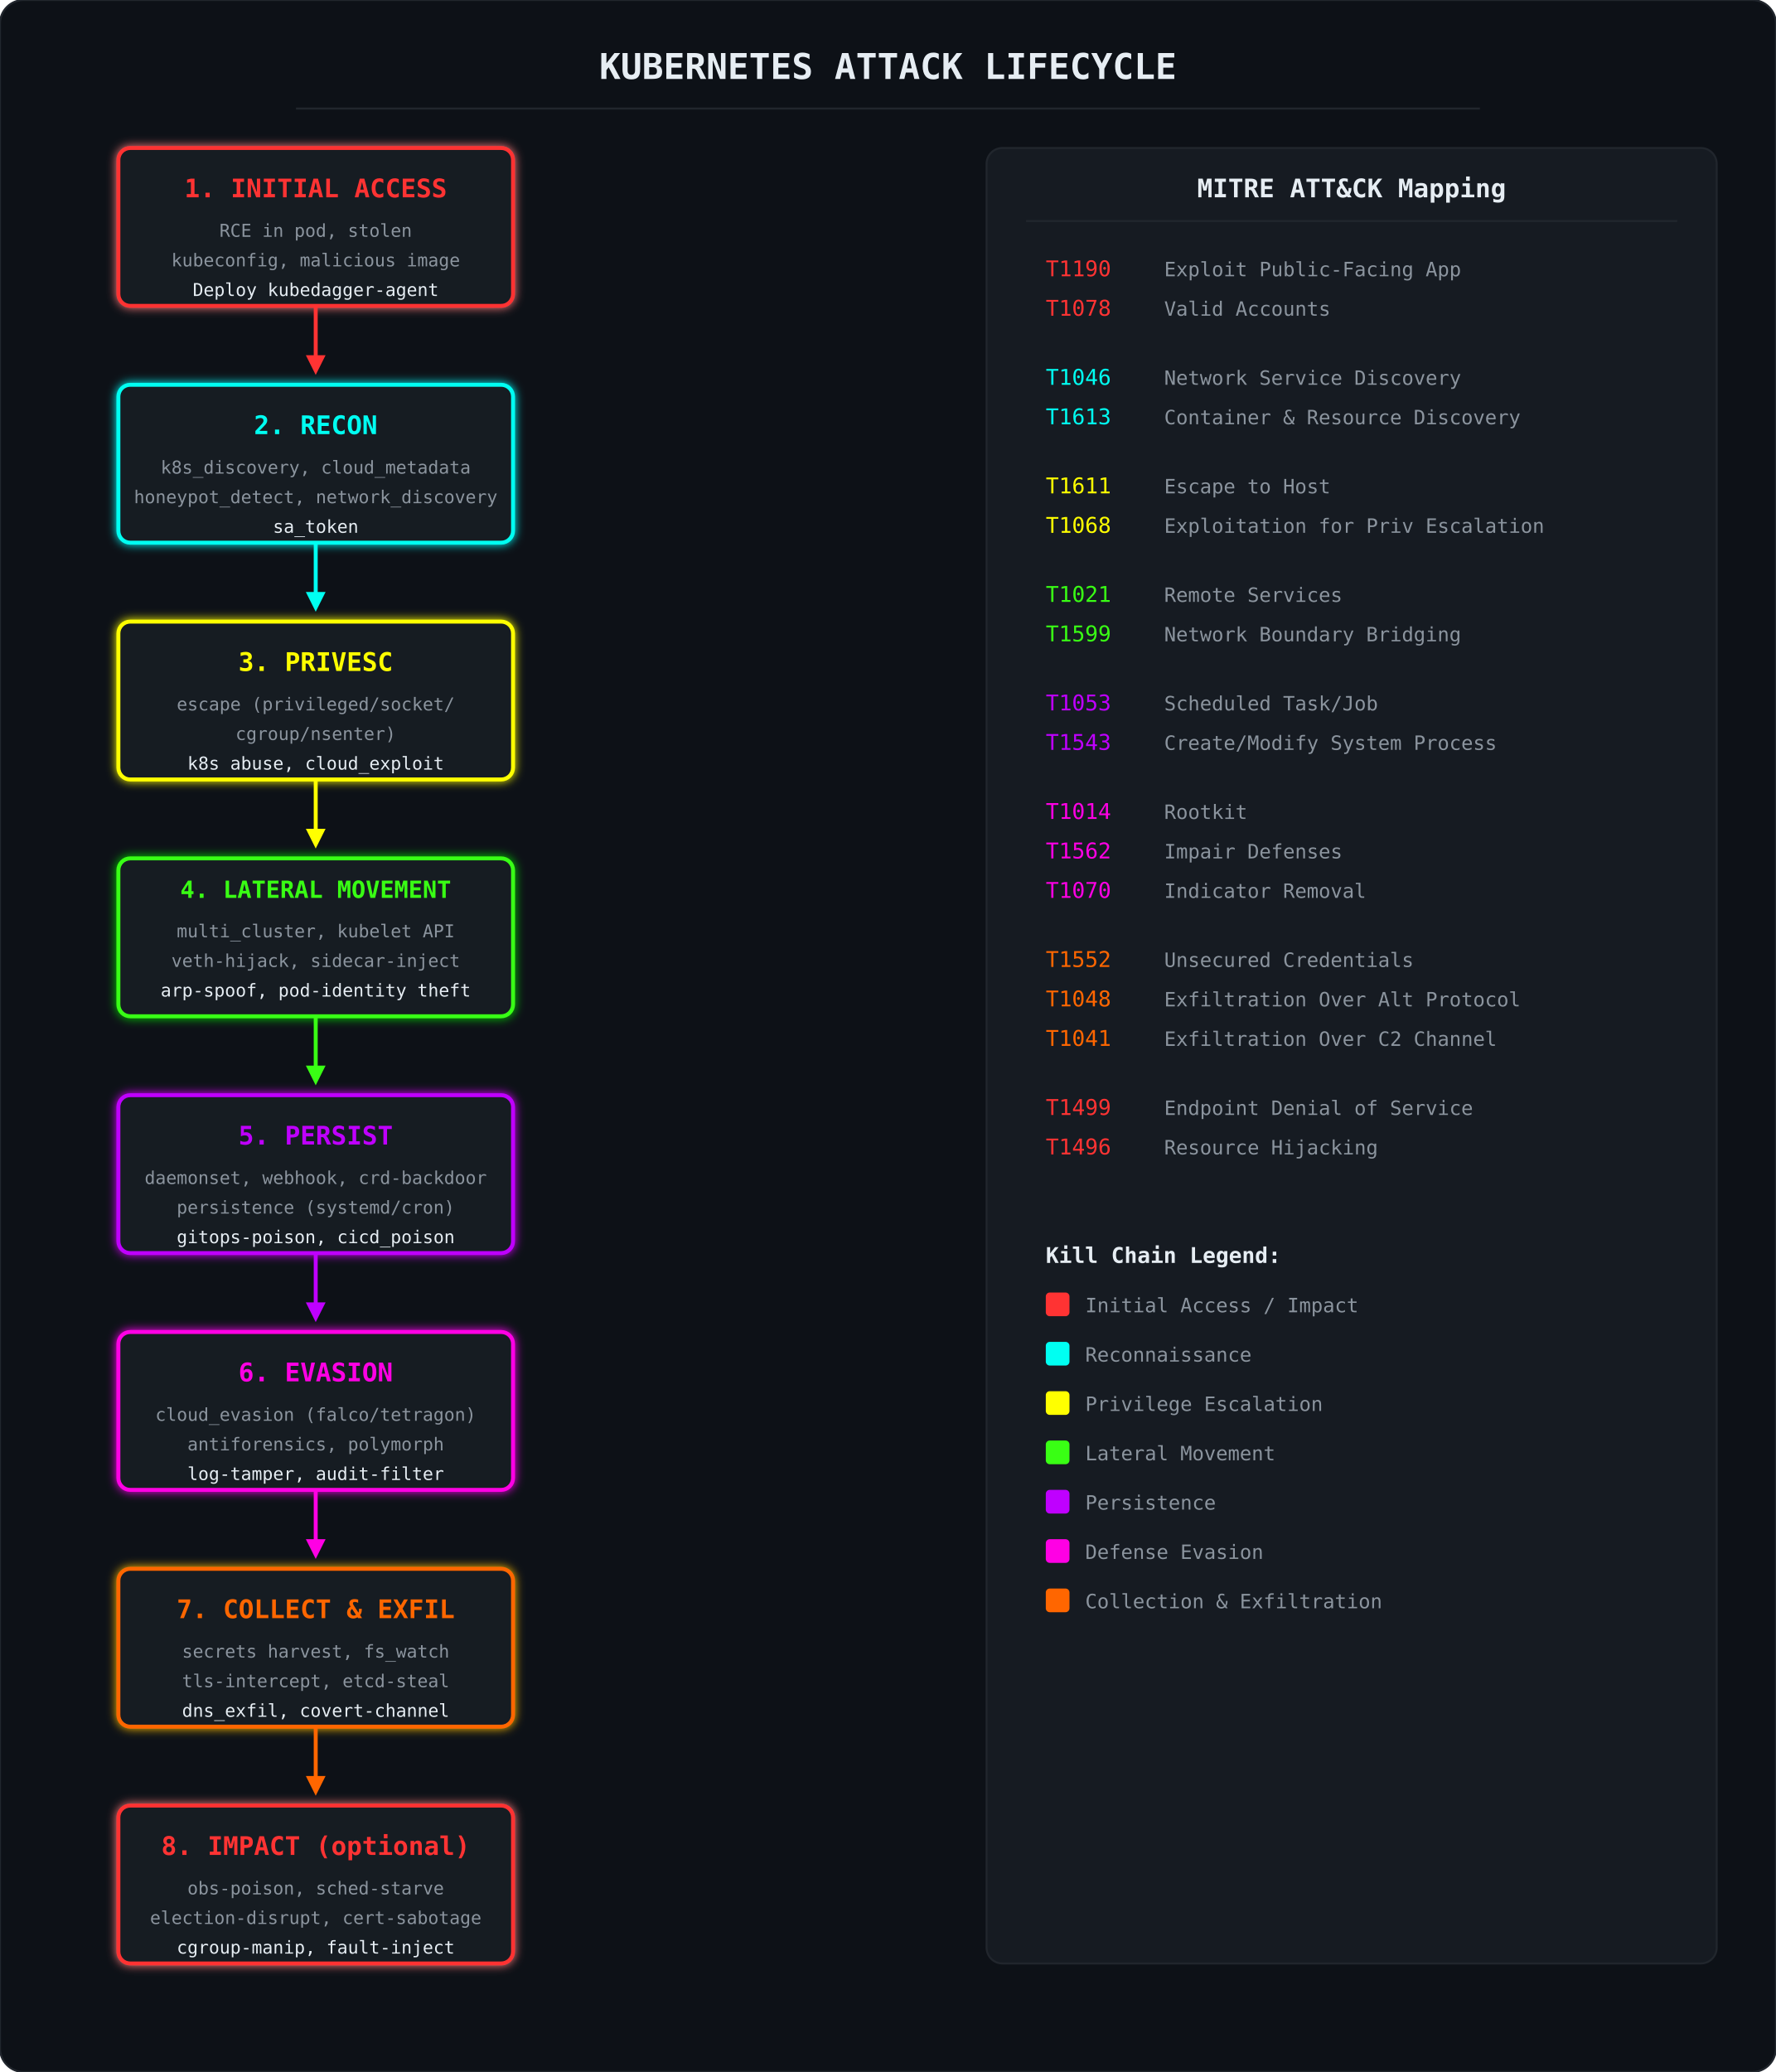
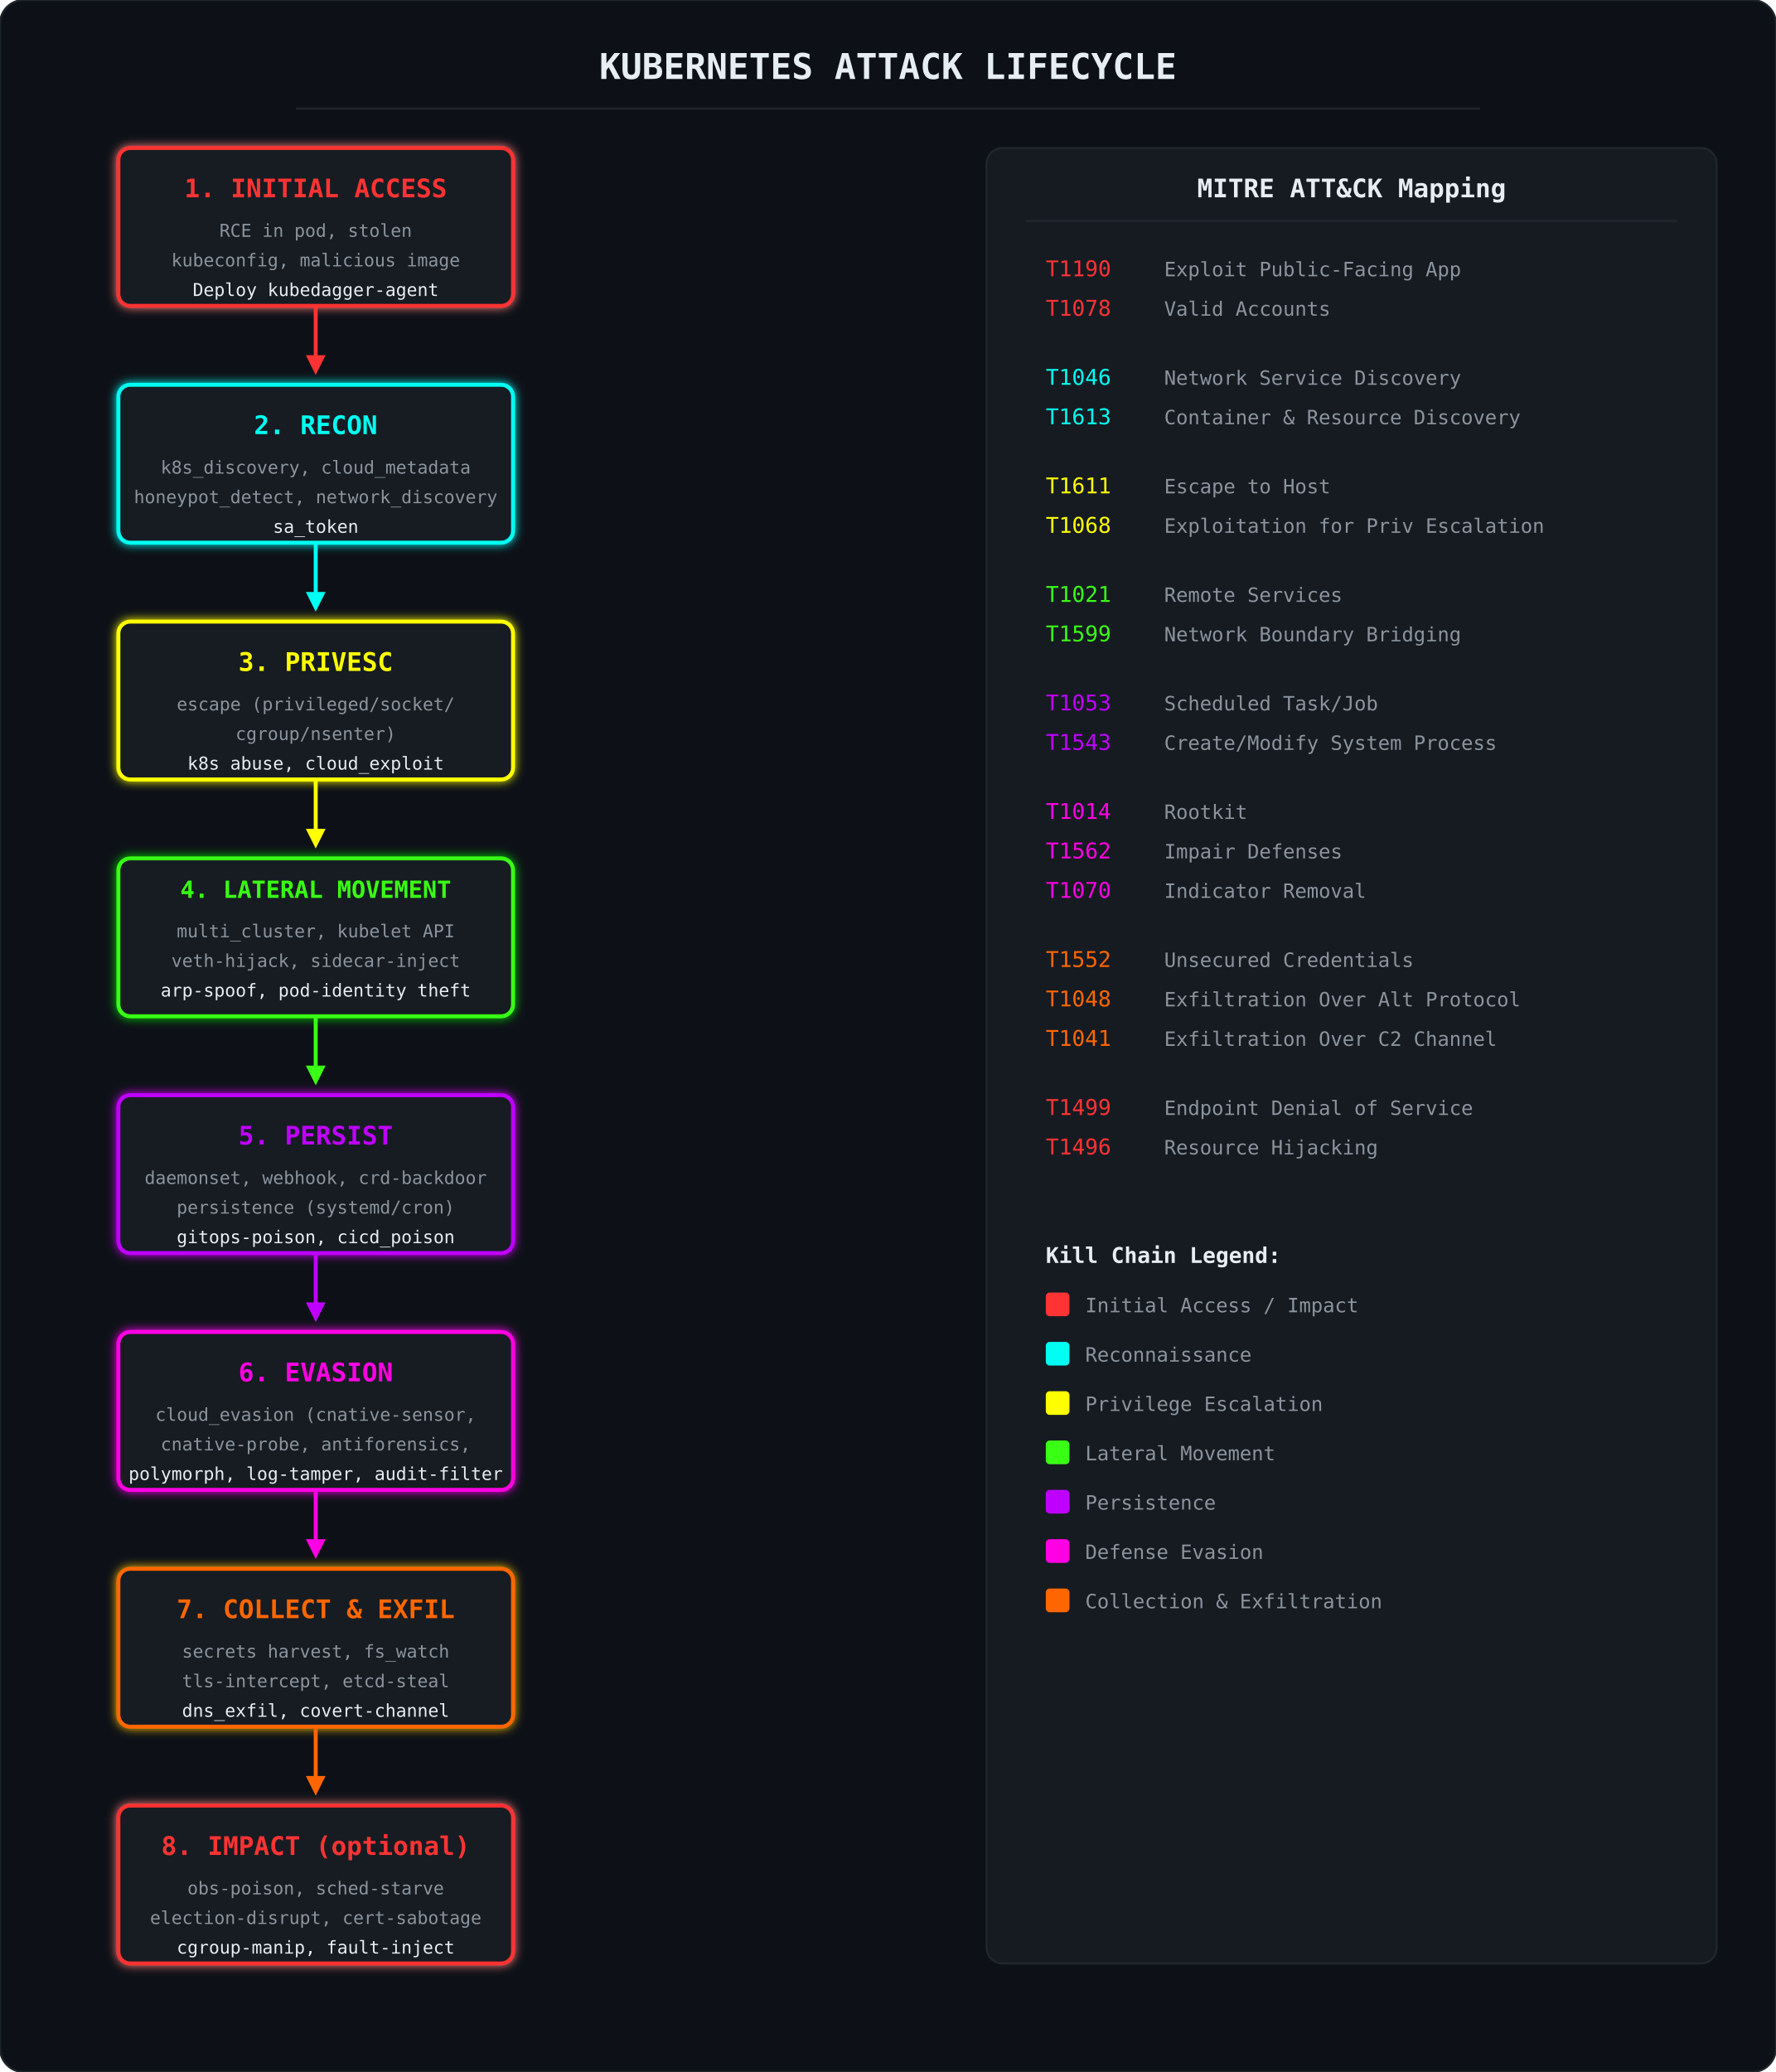
<svg xmlns="http://www.w3.org/2000/svg" viewBox="0 0 900 1050" width="100%" height="100%">
  <defs>
    <filter id="neonCyan" x="-20%" y="-20%" width="140%" height="140%">
      <feGaussianBlur in="SourceGraphic" stdDeviation="2.5" result="blur" />
      <feColorMatrix in="blur" type="matrix" values="0 0 0 0 0  0 1 1 0 0  0 1 1 0 0  0 0 0 1 0" result="glow" />
      <feMerge>
        <feMergeNode in="glow" />
        <feMergeNode in="SourceGraphic" />
      </feMerge>
    </filter>
    <filter id="neonGreen" x="-20%" y="-20%" width="140%" height="140%">
      <feGaussianBlur in="SourceGraphic" stdDeviation="2.5" result="blur" />
      <feColorMatrix in="blur" type="matrix" values="0 0 0 0 0  0 1 0 0 0  0 0 0 0 0  0 0 0 1 0" result="glow" />
      <feMerge>
        <feMergeNode in="glow" />
        <feMergeNode in="SourceGraphic" />
      </feMerge>
    </filter>
    <filter id="neonPurple" x="-20%" y="-20%" width="140%" height="140%">
      <feGaussianBlur in="SourceGraphic" stdDeviation="2.5" result="blur" />
      <feColorMatrix in="blur" type="matrix" values="0 0 0 0 0.7  0 0 0 0 0  0 0 0 0 1  0 0 0 1 0" result="glow" />
      <feMerge>
        <feMergeNode in="glow" />
        <feMergeNode in="SourceGraphic" />
      </feMerge>
    </filter>
    <filter id="neonOrange" x="-20%" y="-20%" width="140%" height="140%">
      <feGaussianBlur in="SourceGraphic" stdDeviation="2.5" result="blur" />
      <feColorMatrix in="blur" type="matrix" values="0 0 0 0 1  0 0 0 0 0.5  0 0 0 0 0  0 0 0 1 0" result="glow" />
      <feMerge>
        <feMergeNode in="glow" />
        <feMergeNode in="SourceGraphic" />
      </feMerge>
    </filter>
    <filter id="neonPink" x="-20%" y="-20%" width="140%" height="140%">
      <feGaussianBlur in="SourceGraphic" stdDeviation="2.5" result="blur" />
      <feColorMatrix in="blur" type="matrix" values="0 0 0 0 1  0 0 0 0 0  0 0 0 0 0.9  0 0 0 1 0" result="glow" />
      <feMerge>
        <feMergeNode in="glow" />
        <feMergeNode in="SourceGraphic" />
      </feMerge>
    </filter>
    <filter id="neonRed" x="-20%" y="-20%" width="140%" height="140%">
      <feGaussianBlur in="SourceGraphic" stdDeviation="2.5" result="blur" />
      <feColorMatrix in="blur" type="matrix" values="0 0 0 0 1  0 0 0 0 0.2  0 0 0 0 0.2  0 0 0 1 0" result="glow" />
      <feMerge>
        <feMergeNode in="glow" />
        <feMergeNode in="SourceGraphic" />
      </feMerge>
    </filter>
    <filter id="neonYellow" x="-20%" y="-20%" width="140%" height="140%">
      <feGaussianBlur in="SourceGraphic" stdDeviation="2.5" result="blur" />
      <feColorMatrix in="blur" type="matrix" values="0 0 0 0 1  0 0 0 0 1  0 0 0 0 0  0 0 0 1 0" result="glow" />
      <feMerge>
        <feMergeNode in="glow" />
        <feMergeNode in="SourceGraphic" />
      </feMerge>
    </filter>
  </defs>
  <rect width="900" height="1050" rx="12" fill="#0d1117" />
  <rect width="900" height="1050" rx="12" fill="none" stroke="#21262d" stroke-width="1" />
  <text x="450" y="40" text-anchor="middle" fill="#e6edf3" font-family="monospace" font-size="18" font-weight="bold">KUBERNETES ATTACK LIFECYCLE</text>
  <line x1="150" y1="55" x2="750" y2="55" stroke="#21262d" stroke-width="1" />
  <rect x="60" y="75" width="200" height="80" rx="6" fill="#161b22" stroke="#ff3333" stroke-width="2" filter="url(#neonRed)" />
  <text x="160" y="100" text-anchor="middle" fill="#ff3333" font-family="monospace" font-size="13" font-weight="bold">1. INITIAL ACCESS</text>
  <text x="160" y="120" text-anchor="middle" fill="#8b949e" font-family="monospace" font-size="9">RCE in pod, stolen</text>
  <text x="160" y="135" text-anchor="middle" fill="#8b949e" font-family="monospace" font-size="9">kubeconfig, malicious image</text>
  <text x="160" y="150" text-anchor="middle" fill="#e6edf3" font-family="monospace" font-size="9">Deploy kubedagger-agent</text>
  <line x1="160" y1="155" x2="160" y2="185" stroke="#ff3333" stroke-width="2" />
  <polygon points="155,180 160,190 165,180" fill="#ff3333" />
  <rect x="60" y="195" width="200" height="80" rx="6" fill="#161b22" stroke="#00fff2" stroke-width="2" filter="url(#neonCyan)" />
  <text x="160" y="220" text-anchor="middle" fill="#00fff2" font-family="monospace" font-size="13" font-weight="bold">2. RECON</text>
  <text x="160" y="240" text-anchor="middle" fill="#8b949e" font-family="monospace" font-size="9">k8s_discovery, cloud_metadata</text>
  <text x="160" y="255" text-anchor="middle" fill="#8b949e" font-family="monospace" font-size="9">honeypot_detect, network_discovery</text>
  <text x="160" y="270" text-anchor="middle" fill="#e6edf3" font-family="monospace" font-size="9">sa_token</text>
  <line x1="160" y1="275" x2="160" y2="305" stroke="#00fff2" stroke-width="2" />
  <polygon points="155,300 160,310 165,300" fill="#00fff2" />
  <rect x="60" y="315" width="200" height="80" rx="6" fill="#161b22" stroke="#ffff00" stroke-width="2" filter="url(#neonYellow)" />
  <text x="160" y="340" text-anchor="middle" fill="#ffff00" font-family="monospace" font-size="13" font-weight="bold">3. PRIVESC</text>
  <text x="160" y="360" text-anchor="middle" fill="#8b949e" font-family="monospace" font-size="9">escape (privileged/socket/</text>
  <text x="160" y="375" text-anchor="middle" fill="#8b949e" font-family="monospace" font-size="9">cgroup/nsenter)</text>
  <text x="160" y="390" text-anchor="middle" fill="#e6edf3" font-family="monospace" font-size="9">k8s abuse, cloud_exploit</text>
  <line x1="160" y1="395" x2="160" y2="425" stroke="#ffff00" stroke-width="2" />
  <polygon points="155,420 160,430 165,420" fill="#ffff00" />
  <rect x="60" y="435" width="200" height="80" rx="6" fill="#161b22" stroke="#39ff14" stroke-width="2" filter="url(#neonGreen)" />
  <text x="160" y="455" text-anchor="middle" fill="#39ff14" font-family="monospace" font-size="12" font-weight="bold">4. LATERAL MOVEMENT</text>
  <text x="160" y="475" text-anchor="middle" fill="#8b949e" font-family="monospace" font-size="9">multi_cluster, kubelet API</text>
  <text x="160" y="490" text-anchor="middle" fill="#8b949e" font-family="monospace" font-size="9">veth-hijack, sidecar-inject</text>
  <text x="160" y="505" text-anchor="middle" fill="#e6edf3" font-family="monospace" font-size="9">arp-spoof, pod-identity theft</text>
  <line x1="160" y1="515" x2="160" y2="545" stroke="#39ff14" stroke-width="2" />
  <polygon points="155,540 160,550 165,540" fill="#39ff14" />
  <rect x="60" y="555" width="200" height="80" rx="6" fill="#161b22" stroke="#bf00ff" stroke-width="2" filter="url(#neonPurple)" />
  <text x="160" y="580" text-anchor="middle" fill="#bf00ff" font-family="monospace" font-size="13" font-weight="bold">5. PERSIST</text>
  <text x="160" y="600" text-anchor="middle" fill="#8b949e" font-family="monospace" font-size="9">daemonset, webhook, crd-backdoor</text>
  <text x="160" y="615" text-anchor="middle" fill="#8b949e" font-family="monospace" font-size="9">persistence (systemd/cron)</text>
  <text x="160" y="630" text-anchor="middle" fill="#e6edf3" font-family="monospace" font-size="9">gitops-poison, cicd_poison</text>
  <line x1="160" y1="635" x2="160" y2="665" stroke="#bf00ff" stroke-width="2" />
  <polygon points="155,660 160,670 165,660" fill="#bf00ff" />
  <rect x="60" y="675" width="200" height="80" rx="6" fill="#161b22" stroke="#ff00e4" stroke-width="2" filter="url(#neonPink)" />
  <text x="160" y="700" text-anchor="middle" fill="#ff00e4" font-family="monospace" font-size="13" font-weight="bold">6. EVASION</text>
-   <text x="160" y="720" text-anchor="middle" fill="#8b949e" font-family="monospace" font-size="9">cloud_evasion (falco/tetragon)</text>
-   <text x="160" y="735" text-anchor="middle" fill="#8b949e" font-family="monospace" font-size="9">antiforensics, polymorph</text>
-   <text x="160" y="750" text-anchor="middle" fill="#e6edf3" font-family="monospace" font-size="9">log-tamper, audit-filter</text>
+   <text x="160" y="720" text-anchor="middle" fill="#8b949e" font-family="monospace" font-size="9">cloud_evasion (cnative-sensor,</text>
+   <text x="160" y="735" text-anchor="middle" fill="#8b949e" font-family="monospace" font-size="9">cnative-probe, antiforensics,</text>
+   <text x="160" y="750" text-anchor="middle" fill="#e6edf3" font-family="monospace" font-size="9">polymorph, log-tamper, audit-filter</text>
  <line x1="160" y1="755" x2="160" y2="785" stroke="#ff00e4" stroke-width="2" />
  <polygon points="155,780 160,790 165,780" fill="#ff00e4" />
  <rect x="60" y="795" width="200" height="80" rx="6" fill="#161b22" stroke="#ff6600" stroke-width="2" filter="url(#neonOrange)" />
  <text x="160" y="820" text-anchor="middle" fill="#ff6600" font-family="monospace" font-size="13" font-weight="bold">7. COLLECT &amp; EXFIL</text>
  <text x="160" y="840" text-anchor="middle" fill="#8b949e" font-family="monospace" font-size="9">secrets harvest, fs_watch</text>
  <text x="160" y="855" text-anchor="middle" fill="#8b949e" font-family="monospace" font-size="9">tls-intercept, etcd-steal</text>
  <text x="160" y="870" text-anchor="middle" fill="#e6edf3" font-family="monospace" font-size="9">dns_exfil, covert-channel</text>
  <line x1="160" y1="875" x2="160" y2="905" stroke="#ff6600" stroke-width="2" />
  <polygon points="155,900 160,910 165,900" fill="#ff6600" />
  <rect x="60" y="915" width="200" height="80" rx="6" fill="#161b22" stroke="#ff3333" stroke-width="2" filter="url(#neonRed)" />
  <text x="160" y="940" text-anchor="middle" fill="#ff3333" font-family="monospace" font-size="13" font-weight="bold">8. IMPACT (optional)</text>
  <text x="160" y="960" text-anchor="middle" fill="#8b949e" font-family="monospace" font-size="9">obs-poison, sched-starve</text>
  <text x="160" y="975" text-anchor="middle" fill="#8b949e" font-family="monospace" font-size="9">election-disrupt, cert-sabotage</text>
  <text x="160" y="990" text-anchor="middle" fill="#e6edf3" font-family="monospace" font-size="9">cgroup-manip, fault-inject</text>
  <rect x="500" y="75" width="370" height="920" rx="8" fill="#161b22" stroke="#21262d" stroke-width="1" />
  <text x="685" y="100" text-anchor="middle" fill="#e6edf3" font-family="monospace" font-size="13" font-weight="bold">MITRE ATT&amp;CK Mapping</text>
  <line x1="520" y1="112" x2="850" y2="112" stroke="#21262d" stroke-width="1" />
  <text x="530" y="140" fill="#ff3333" font-family="monospace" font-size="11">T1190</text>
  <text x="590" y="140" fill="#8b949e" font-family="monospace" font-size="10">Exploit Public-Facing App</text>
  <text x="530" y="160" fill="#ff3333" font-family="monospace" font-size="11">T1078</text>
  <text x="590" y="160" fill="#8b949e" font-family="monospace" font-size="10">Valid Accounts</text>
  <text x="530" y="195" fill="#00fff2" font-family="monospace" font-size="11">T1046</text>
  <text x="590" y="195" fill="#8b949e" font-family="monospace" font-size="10">Network Service Discovery</text>
  <text x="530" y="215" fill="#00fff2" font-family="monospace" font-size="11">T1613</text>
  <text x="590" y="215" fill="#8b949e" font-family="monospace" font-size="10">Container &amp; Resource Discovery</text>
  <text x="530" y="250" fill="#ffff00" font-family="monospace" font-size="11">T1611</text>
  <text x="590" y="250" fill="#8b949e" font-family="monospace" font-size="10">Escape to Host</text>
  <text x="530" y="270" fill="#ffff00" font-family="monospace" font-size="11">T1068</text>
  <text x="590" y="270" fill="#8b949e" font-family="monospace" font-size="10">Exploitation for Priv Escalation</text>
  <text x="530" y="305" fill="#39ff14" font-family="monospace" font-size="11">T1021</text>
  <text x="590" y="305" fill="#8b949e" font-family="monospace" font-size="10">Remote Services</text>
  <text x="530" y="325" fill="#39ff14" font-family="monospace" font-size="11">T1599</text>
  <text x="590" y="325" fill="#8b949e" font-family="monospace" font-size="10">Network Boundary Bridging</text>
  <text x="530" y="360" fill="#bf00ff" font-family="monospace" font-size="11">T1053</text>
  <text x="590" y="360" fill="#8b949e" font-family="monospace" font-size="10">Scheduled Task/Job</text>
  <text x="530" y="380" fill="#bf00ff" font-family="monospace" font-size="11">T1543</text>
  <text x="590" y="380" fill="#8b949e" font-family="monospace" font-size="10">Create/Modify System Process</text>
  <text x="530" y="415" fill="#ff00e4" font-family="monospace" font-size="11">T1014</text>
  <text x="590" y="415" fill="#8b949e" font-family="monospace" font-size="10">Rootkit</text>
  <text x="530" y="435" fill="#ff00e4" font-family="monospace" font-size="11">T1562</text>
  <text x="590" y="435" fill="#8b949e" font-family="monospace" font-size="10">Impair Defenses</text>
  <text x="530" y="455" fill="#ff00e4" font-family="monospace" font-size="11">T1070</text>
  <text x="590" y="455" fill="#8b949e" font-family="monospace" font-size="10">Indicator Removal</text>
  <text x="530" y="490" fill="#ff6600" font-family="monospace" font-size="11">T1552</text>
  <text x="590" y="490" fill="#8b949e" font-family="monospace" font-size="10">Unsecured Credentials</text>
  <text x="530" y="510" fill="#ff6600" font-family="monospace" font-size="11">T1048</text>
  <text x="590" y="510" fill="#8b949e" font-family="monospace" font-size="10">Exfiltration Over Alt Protocol</text>
  <text x="530" y="530" fill="#ff6600" font-family="monospace" font-size="11">T1041</text>
  <text x="590" y="530" fill="#8b949e" font-family="monospace" font-size="10">Exfiltration Over C2 Channel</text>
  <text x="530" y="565" fill="#ff3333" font-family="monospace" font-size="11">T1499</text>
  <text x="590" y="565" fill="#8b949e" font-family="monospace" font-size="10">Endpoint Denial of Service</text>
  <text x="530" y="585" fill="#ff3333" font-family="monospace" font-size="11">T1496</text>
  <text x="590" y="585" fill="#8b949e" font-family="monospace" font-size="10">Resource Hijacking</text>
  <text x="530" y="640" fill="#e6edf3" font-family="monospace" font-size="11" font-weight="bold">Kill Chain Legend:</text>
  <rect x="530" y="655" width="12" height="12" fill="#ff3333" rx="2" />
  <text x="550" y="665" fill="#8b949e" font-family="monospace" font-size="10">Initial Access / Impact</text>
  <rect x="530" y="680" width="12" height="12" fill="#00fff2" rx="2" />
  <text x="550" y="690" fill="#8b949e" font-family="monospace" font-size="10">Reconnaissance</text>
  <rect x="530" y="705" width="12" height="12" fill="#ffff00" rx="2" />
  <text x="550" y="715" fill="#8b949e" font-family="monospace" font-size="10">Privilege Escalation</text>
  <rect x="530" y="730" width="12" height="12" fill="#39ff14" rx="2" />
  <text x="550" y="740" fill="#8b949e" font-family="monospace" font-size="10">Lateral Movement</text>
  <rect x="530" y="755" width="12" height="12" fill="#bf00ff" rx="2" />
  <text x="550" y="765" fill="#8b949e" font-family="monospace" font-size="10">Persistence</text>
  <rect x="530" y="780" width="12" height="12" fill="#ff00e4" rx="2" />
  <text x="550" y="790" fill="#8b949e" font-family="monospace" font-size="10">Defense Evasion</text>
  <rect x="530" y="805" width="12" height="12" fill="#ff6600" rx="2" />
  <text x="550" y="815" fill="#8b949e" font-family="monospace" font-size="10">Collection &amp; Exfiltration</text>
</svg>
